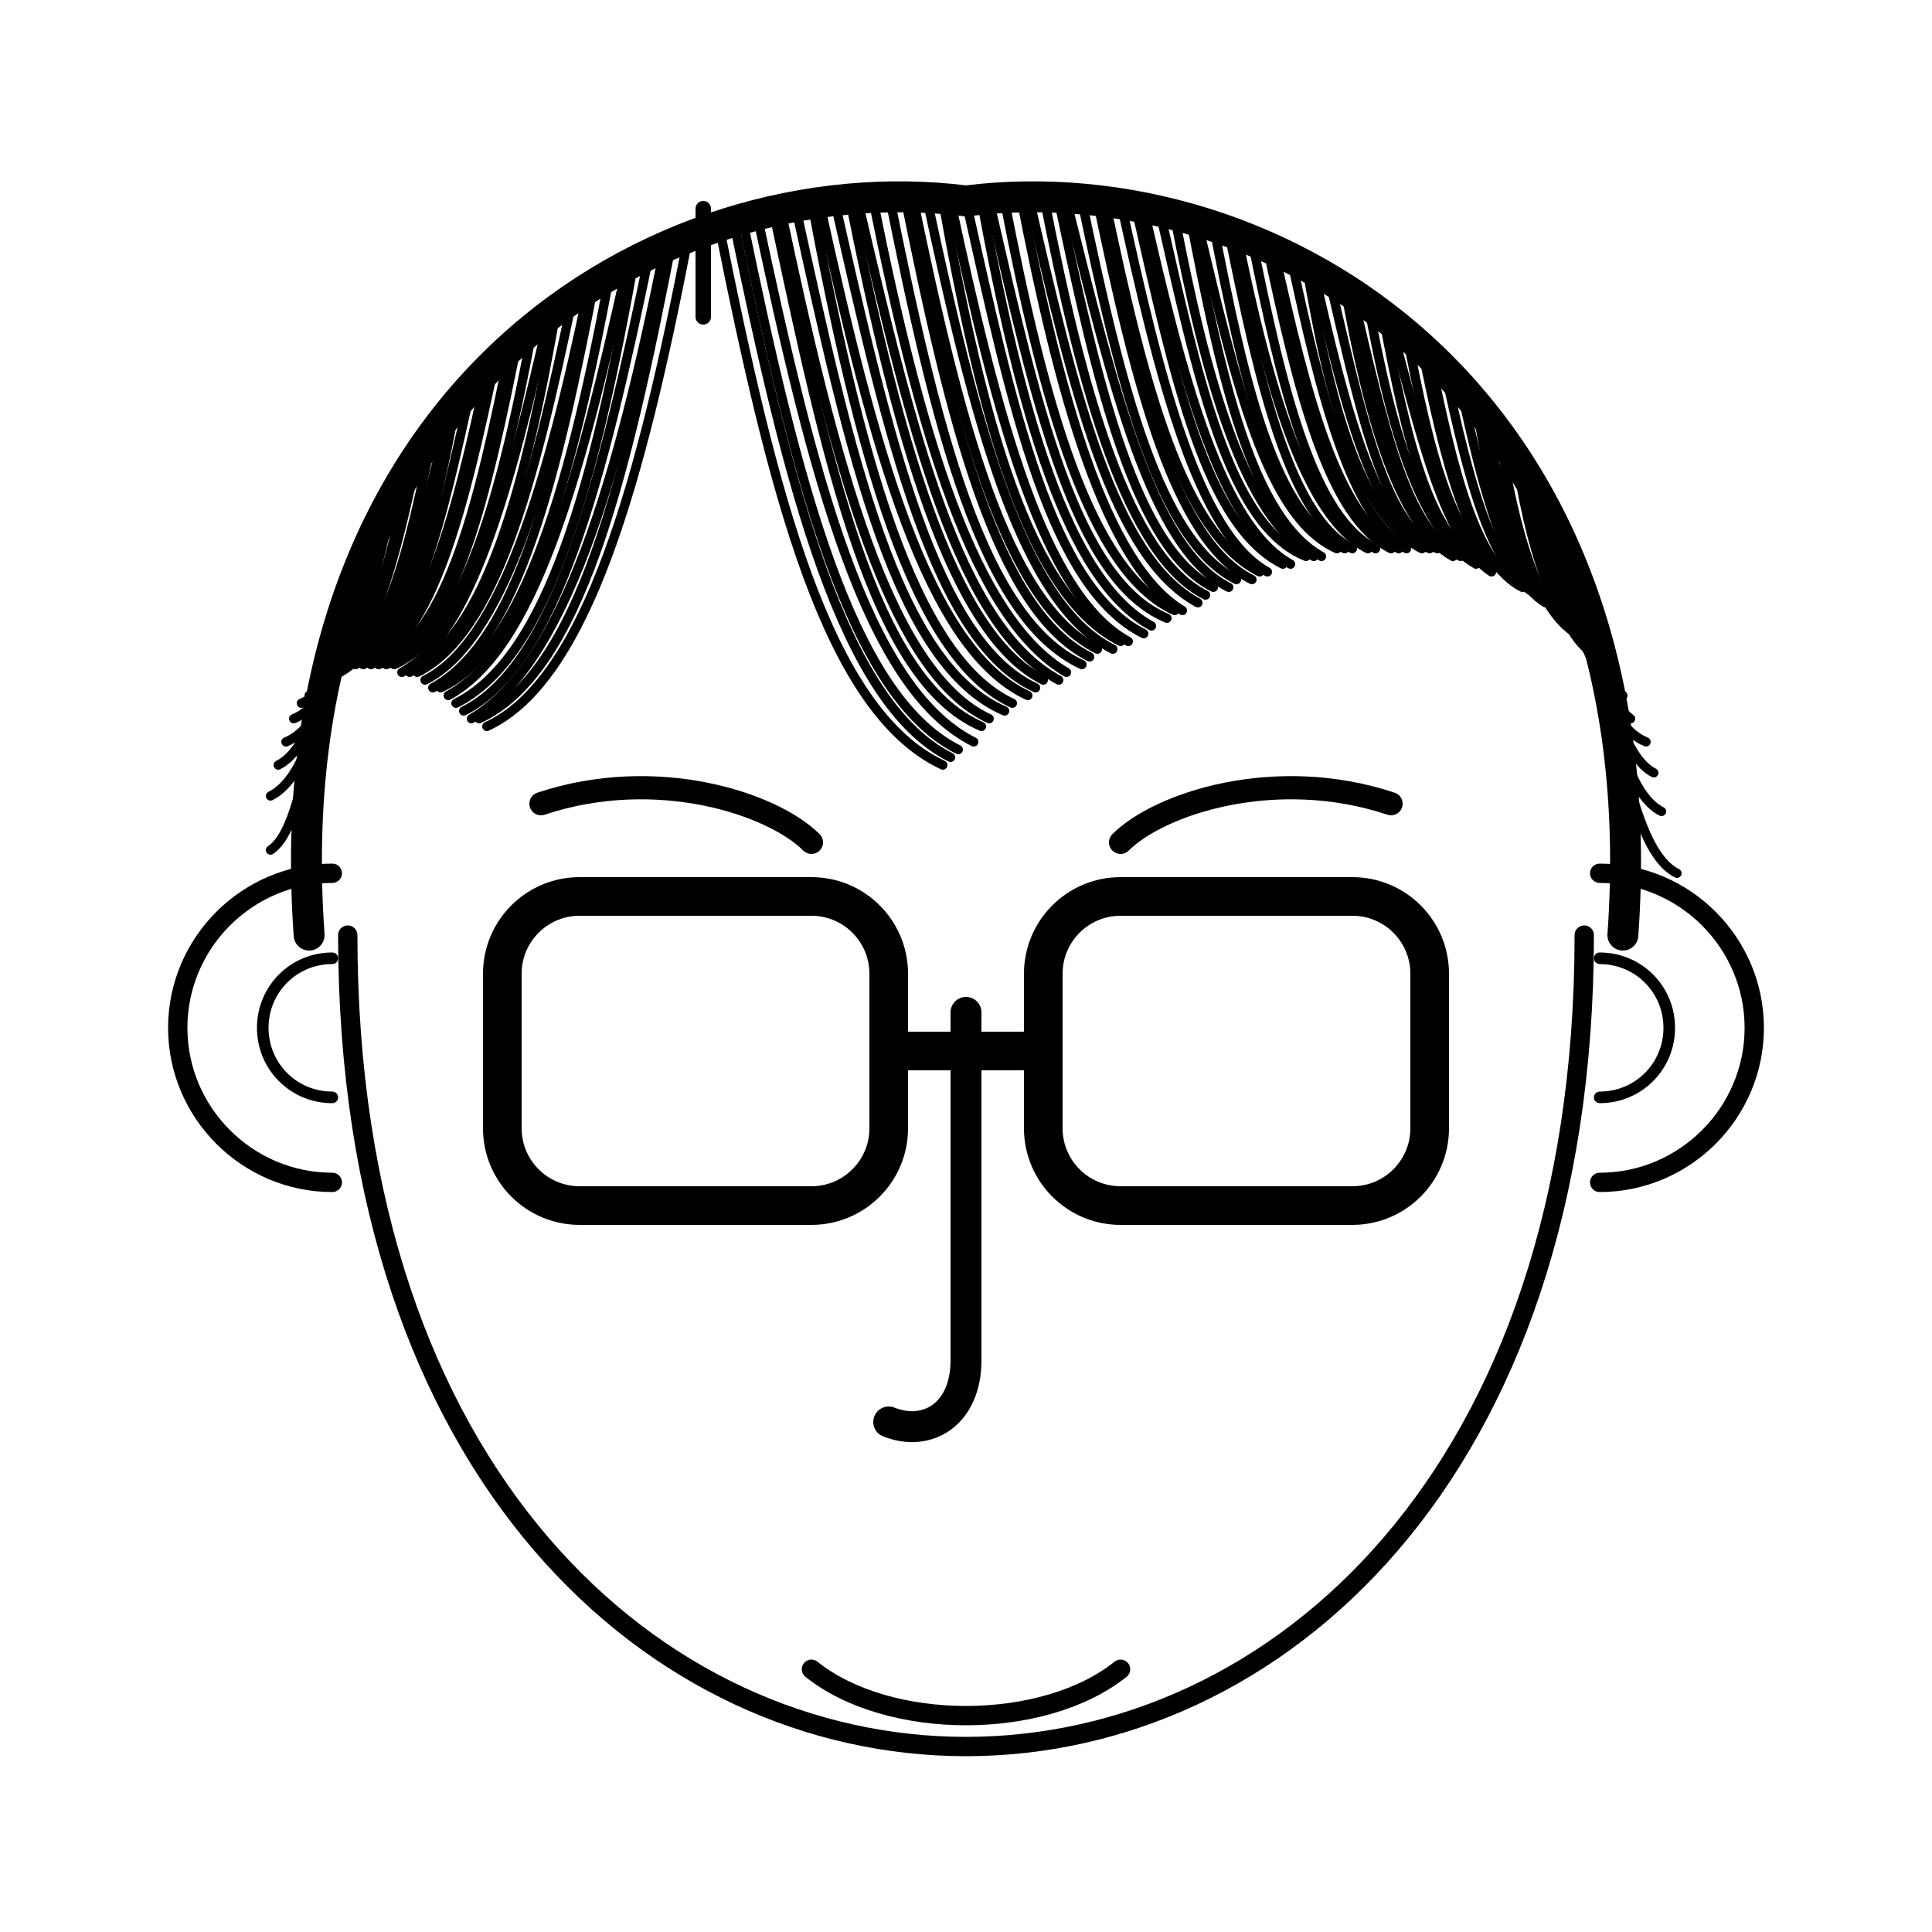
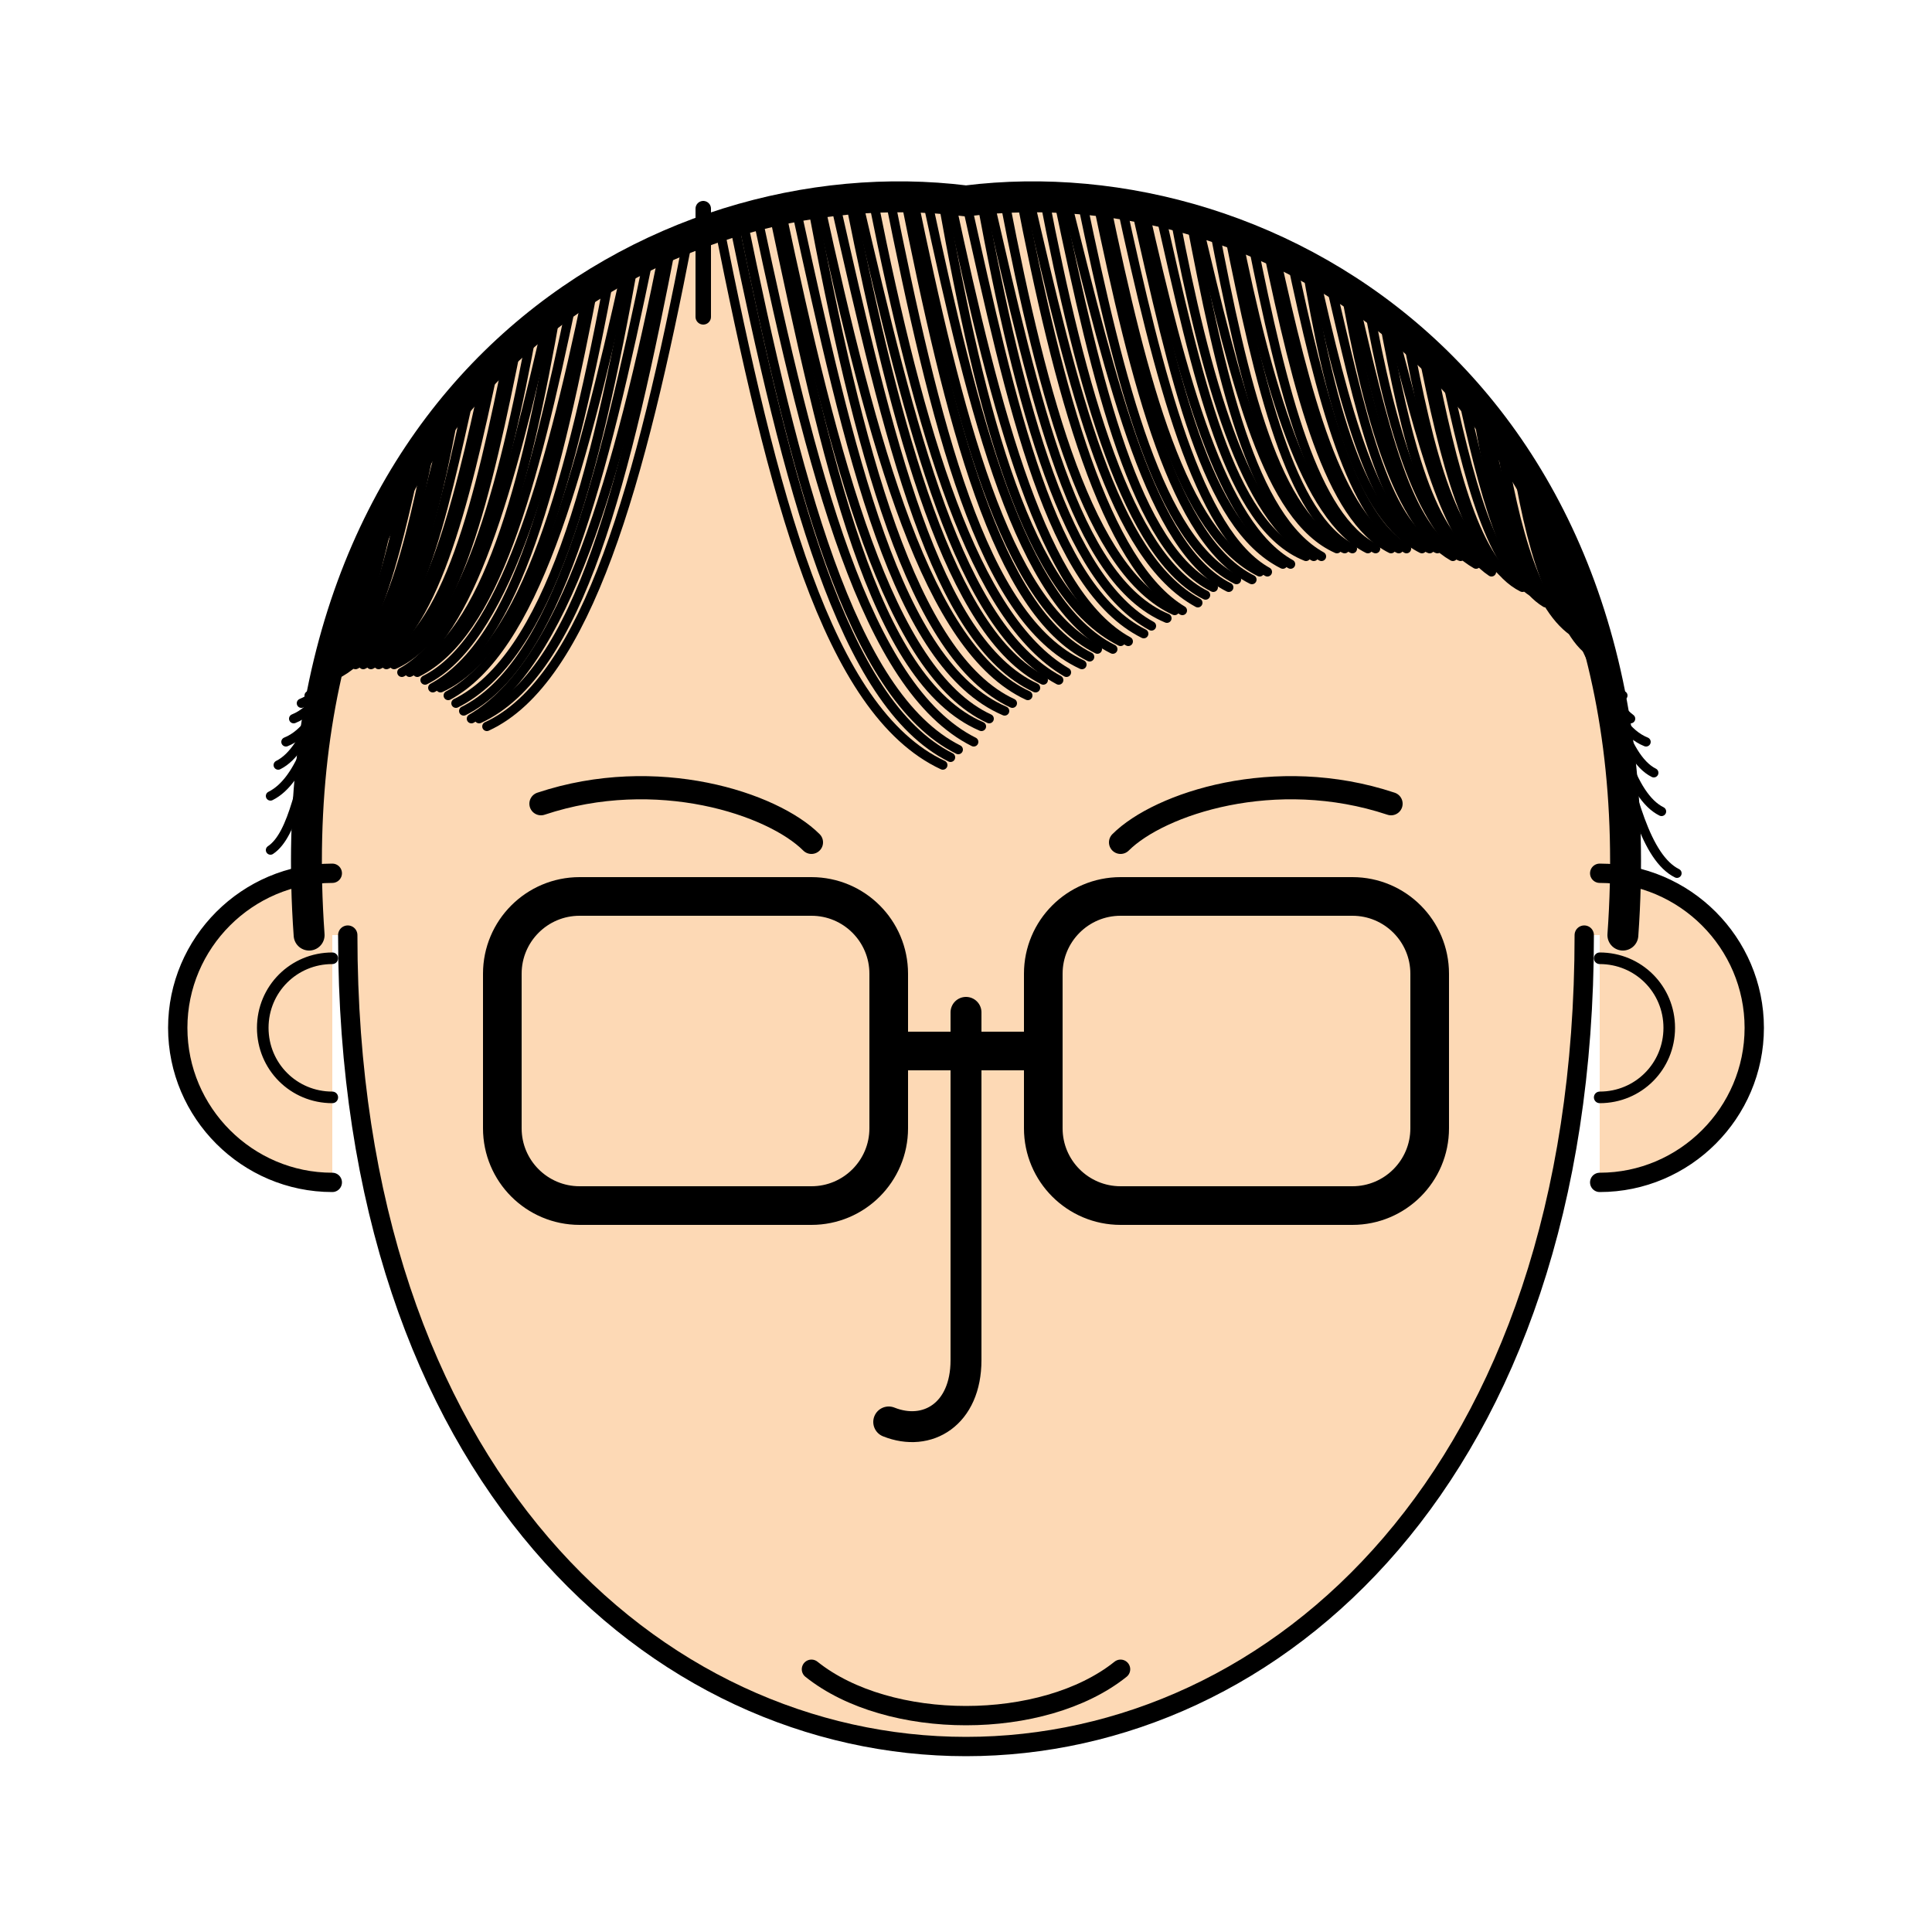
<svg xmlns="http://www.w3.org/2000/svg" viewBox="75 29 250 250" width="100%" height="100%">
  <rect x="75" y="29" width="250" height="250" fill="none" />
+   <path d="M 115,150 C 110,80 160,50 200,55 C 240,50 290,80 285,150 L 280,150 C 280,290 120,290 120,150 Z" fill="#FDD9B5" stroke="none" />
+   <path d="M 118,142 C 107,142 98,151 98,162 C 98,173 107,182 118,182 Z" fill="#FDD9B5" stroke="none" />
+   <path d="M 282,142 C 293,142 302,151 302,162 C 302,173 293,182 282,182 Z" fill="#FDD9B5" stroke="none" />
  <g fill="none" stroke="#000000" stroke-width="4" stroke-linecap="round" stroke-linejoin="round">
    <path d="M 120,150 C 120,290 280,290 280,150" stroke-width="2.5" />
    <path d="M 115,150 C 110,80 160,50 200,55 C 240,50 290,80 285,150" />
    <path d="M 118,142 C 107,142 98,151 98,162 C 98,173 107,182 118,182" stroke-width="2.5" />
    <path d="M 118,153 C 113,153 109,157 109,162 C 109,167 113,171 118,171" stroke-width="1.5" />
    <path d="M 282,142 C 293,142 302,151 302,162 C 302,173 293,182 282,182" stroke-width="2.5" />
    <path d="M 282,153 C 287,153 291,157 291,162 C 291,167 287,171 282,171" stroke-width="1.5" />
    <path d="M 166,56 L 166,70" stroke-width="2" />
    <path d="M 164,60 C 158,91 151,117 138,123" stroke-width="1.2" />
    <path d="M 162,60 C 156,91 150,116 137,122" stroke-width="1.2" />
    <path d="M 161,61 C 155,91 148,115 136,122" stroke-width="1.2" />
    <path d="M 159,62 C 153,91 147,115 135,121" stroke-width="1.2" />
    <path d="M 157,63 C 152,91 146,114 134,120" stroke-width="1.2" />
    <path d="M 156,64 C 150,91 144,113 133,119" stroke-width="1.2" />
    <path d="M 154,64 C 149,91 143,113 132,118" stroke-width="1.2" />
    <path d="M 152,65 C 147,91 142,112 131,118" stroke-width="1.2" />
    <path d="M 151,67 C 146,91 140,112 130,117" stroke-width="1.2" />
    <path d="M 149,68 C 144,92 139,111 129,116" stroke-width="1.2" />
    <path d="M 147,69 C 143,92 138,111 128,116" stroke-width="1.2" />
    <path d="M 146,70 C 141,92 136,111 127,116" stroke-width="1.2" />
    <path d="M 144,71 C 140,93 135,111 126,115" stroke-width="1.2" />
    <path d="M 142,73 C 138,93 134,111 125,115" stroke-width="1.2" />
    <path d="M 141,74 C 137,94 133,111 124,115" stroke-width="1.2" />
    <path d="M 139,76 C 135,95 131,111 123,115" stroke-width="1.2" />
    <path d="M 138,77 C 134,96 130,111 122,115" stroke-width="1.2" />
    <path d="M 136,79 C 132,97 129,111 121,115" stroke-width="1.2" />
    <path d="M 134,81 C 131,98 127,112 120,115" stroke-width="1.2" />
    <path d="M 133,83 C 129,99 126,112 119,116" stroke-width="1.2" />
    <path d="M 131,85 C 128,100 125,113 118,116" stroke-width="1.2" />
    <path d="M 129,88 C 126,102 123,114 117,117" stroke-width="1.2" />
    <path d="M 128,90 C 125,104 122,115 116,118" stroke-width="1.2" />
    <path d="M 126,93 C 123,106 121,116 115,119" stroke-width="1.2" />
    <path d="M 124,96 C 122,108 119,118 114,120" stroke-width="1.2" />
    <path d="M 123,100 C 120,111 118,120 113,122" stroke-width="1.2" />
    <path d="M 121,104 C 119,114 117,123 112,125" stroke-width="1.2" />
    <path d="M 119,109 C 117,118 115,126 111,128" stroke-width="1.2" />
    <path d="M 118,114 C 116,123 114,130 110,132" stroke-width="1.2" />
    <path d="M 116,123 C 114,130 113,137 110,139" stroke-width="1.2" />
    <path d="M 168,58 C 175,93 182,121 197,128" stroke-width="1.2" />
    <path d="M 170,58 C 177,92 184,120 198,127" stroke-width="1.2" />
    <path d="M 171,57 C 178,91 185,119 199,126" stroke-width="1.2" />
    <path d="M 173,57 C 180,90 187,118 201,125" stroke-width="1.2" />
    <path d="M 175,56 C 182,89 188,117 202,123" stroke-width="1.2" />
    <path d="M 176,56 C 183,89 190,116 203,122" stroke-width="1.2" />
    <path d="M 178,56 C 185,88 191,115 205,121" stroke-width="1.2" />
    <path d="M 180,55 C 186,87 193,114 206,120" stroke-width="1.2" />
    <path d="M 181,55 C 188,87 195,113 208,119" stroke-width="1.2" />
    <path d="M 183,55 C 190,86 196,112 209,118" stroke-width="1.2" />
    <path d="M 185,55 C 191,85 198,111 210,117" stroke-width="1.2" />
    <path d="M 186,55 C 193,85 199,110 212,117" stroke-width="1.2" />
    <path d="M 188,55 C 194,85 201,109 213,116" stroke-width="1.2" />
    <path d="M 190,54 C 196,84 202,109 215,115" stroke-width="1.2" />
    <path d="M 192,54 C 198,84 204,108 216,114" stroke-width="1.2" />
    <path d="M 193,54 C 199,83 205,107 217,113" stroke-width="1.2" />
    <path d="M 195,55 C 201,83 207,107 219,113" stroke-width="1.2" />
    <path d="M 197,55 C 202,83 208,106 220,112" stroke-width="1.2" />
    <path d="M 198,55 C 204,83 210,106 221,112" stroke-width="1.2" />
    <path d="M 200,55 C 206,82 211,105 223,111" stroke-width="1.2" />
    <path d="M 202,55 C 207,82 213,104 224,110" stroke-width="1.2" />
    <path d="M 203,55 C 209,81 214,104 226,109" stroke-width="1.2" />
    <path d="M 205,55 C 210,81 216,103 227,108" stroke-width="1.2" />
    <path d="M 207,54 C 212,80 218,102 228,108" stroke-width="1.2" />
    <path d="M 208,54 C 214,80 219,101 230,107" stroke-width="1.2" />
    <path d="M 210,54 C 215,80 221,101 231,106" stroke-width="1.2" />
    <path d="M 212,55 C 217,79 222,100 232,105" stroke-width="1.2" />
    <path d="M 213,55 C 219,79 224,100 234,105" stroke-width="1.2" />
    <path d="M 215,55 C 220,79 225,99 235,104" stroke-width="1.2" />
    <path d="M 217,55 C 222,79 227,99 237,104" stroke-width="1.2" />
    <path d="M 218,55 C 223,79 228,98 238,103" stroke-width="1.2" />
    <path d="M 220,55 C 225,78 230,98 239,103" stroke-width="1.2" />
    <path d="M 222,56 C 227,78 231,97 241,102" stroke-width="1.2" />
    <path d="M 223,56 C 228,78 233,97 242,102" stroke-width="1.2" />
    <path d="M 225,56 C 230,78 234,97 244,101" stroke-width="1.2" />
    <path d="M 227,57 C 231,78 236,96 245,101" stroke-width="1.2" />
    <path d="M 229,57 C 233,78 237,96 246,101" stroke-width="1.2" />
    <path d="M 230,58 C 235,79 239,96 248,100" stroke-width="1.2" />
    <path d="M 232,58 C 236,79 240,96 249,100" stroke-width="1.2" />
    <path d="M 234,59 C 238,79 242,96 250,100" stroke-width="1.2" />
    <path d="M 235,59 C 239,79 244,96 252,100" stroke-width="1.2" />
    <path d="M 237,60 C 241,80 245,96 253,100" stroke-width="1.2" />
    <path d="M 239,61 C 243,80 247,96 255,100" stroke-width="1.2" />
    <path d="M 240,62 C 244,80 248,96 256,100" stroke-width="1.2" />
    <path d="M 242,62 C 246,81 250,96 257,100" stroke-width="1.2" />
    <path d="M 244,63 C 247,81 251,96 259,100" stroke-width="1.2" />
    <path d="M 245,64 C 249,82 253,97 260,100" stroke-width="1.2" />
    <path d="M 247,65 C 251,82 254,97 261,100" stroke-width="1.2" />
    <path d="M 249,66 C 252,83 256,97 263,101" stroke-width="1.2" />
    <path d="M 250,67 C 254,84 257,98 264,101" stroke-width="1.2" />
    <path d="M 252,68 C 255,85 259,98 266,102" stroke-width="1.2" />
    <path d="M 254,70 C 257,86 260,99 267,102" stroke-width="1.2" />
    <path d="M 255,71 C 259,86 262,99 268,103" stroke-width="1.2" />
    <path d="M 257,72 C 260,88 263,100 270,103" stroke-width="1.2" />
    <path d="M 259,74 C 262,89 265,101 271,104" stroke-width="1.2" />
    <path d="M 260,75 C 263,90 266,102 272,105" stroke-width="1.2" />
    <path d="M 262,77 C 265,91 268,103 274,106" stroke-width="1.2" />
    <path d="M 264,79 C 267,93 270,104 275,107" stroke-width="1.2" />
    <path d="M 266,81 C 268,94 271,105 277,108" stroke-width="1.2" />
    <path d="M 267,83 C 270,96 273,107 278,109" stroke-width="1.2" />
    <path d="M 269,85 C 271,98 274,108 279,111" stroke-width="1.2" />
    <path d="M 271,87 C 273,100 276,110 281,112" stroke-width="1.2" />
    <path d="M 272,90 C 275,102 277,112 282,114" stroke-width="1.2" />
    <path d="M 274,93 C 276,104 279,114 284,116" stroke-width="1.2" />
    <path d="M 276,96 C 278,107 280,116 285,119" stroke-width="1.2" />
    <path d="M 277,100 C 280,110 282,119 286,122" stroke-width="1.2" />
    <path d="M 279,104 C 281,114 283,123 288,125" stroke-width="1.2" />
    <path d="M 281,108 C 283,118 285,127 289,129" stroke-width="1.2" />
    <path d="M 282,114 C 284,124 286,132 290,134" stroke-width="1.2" />
    <path d="M 284,123 C 286,132 288,140 292,142" stroke-width="1.2" />
    <rect x="140" y="145" width="50" height="40" rx="10" stroke-width="5" />
    <rect x="210" y="145" width="50" height="40" rx="10" stroke-width="5" />
    <line x1="190" y1="165" x2="210" y2="165" stroke-width="5" />
    <path d="M 145,133 C 160,128 175,133 180,138" stroke-width="3" />
    <path d="M 255,133 C 240,128 225,133 220,138" stroke-width="3" />
    <path d="M 200,160 L 200,205 C 200,212 195,215 190,213" />
    <path d="M 180,245 C 190,253 210,253 220,245" stroke-width="2.5" />
  </g>
</svg>
